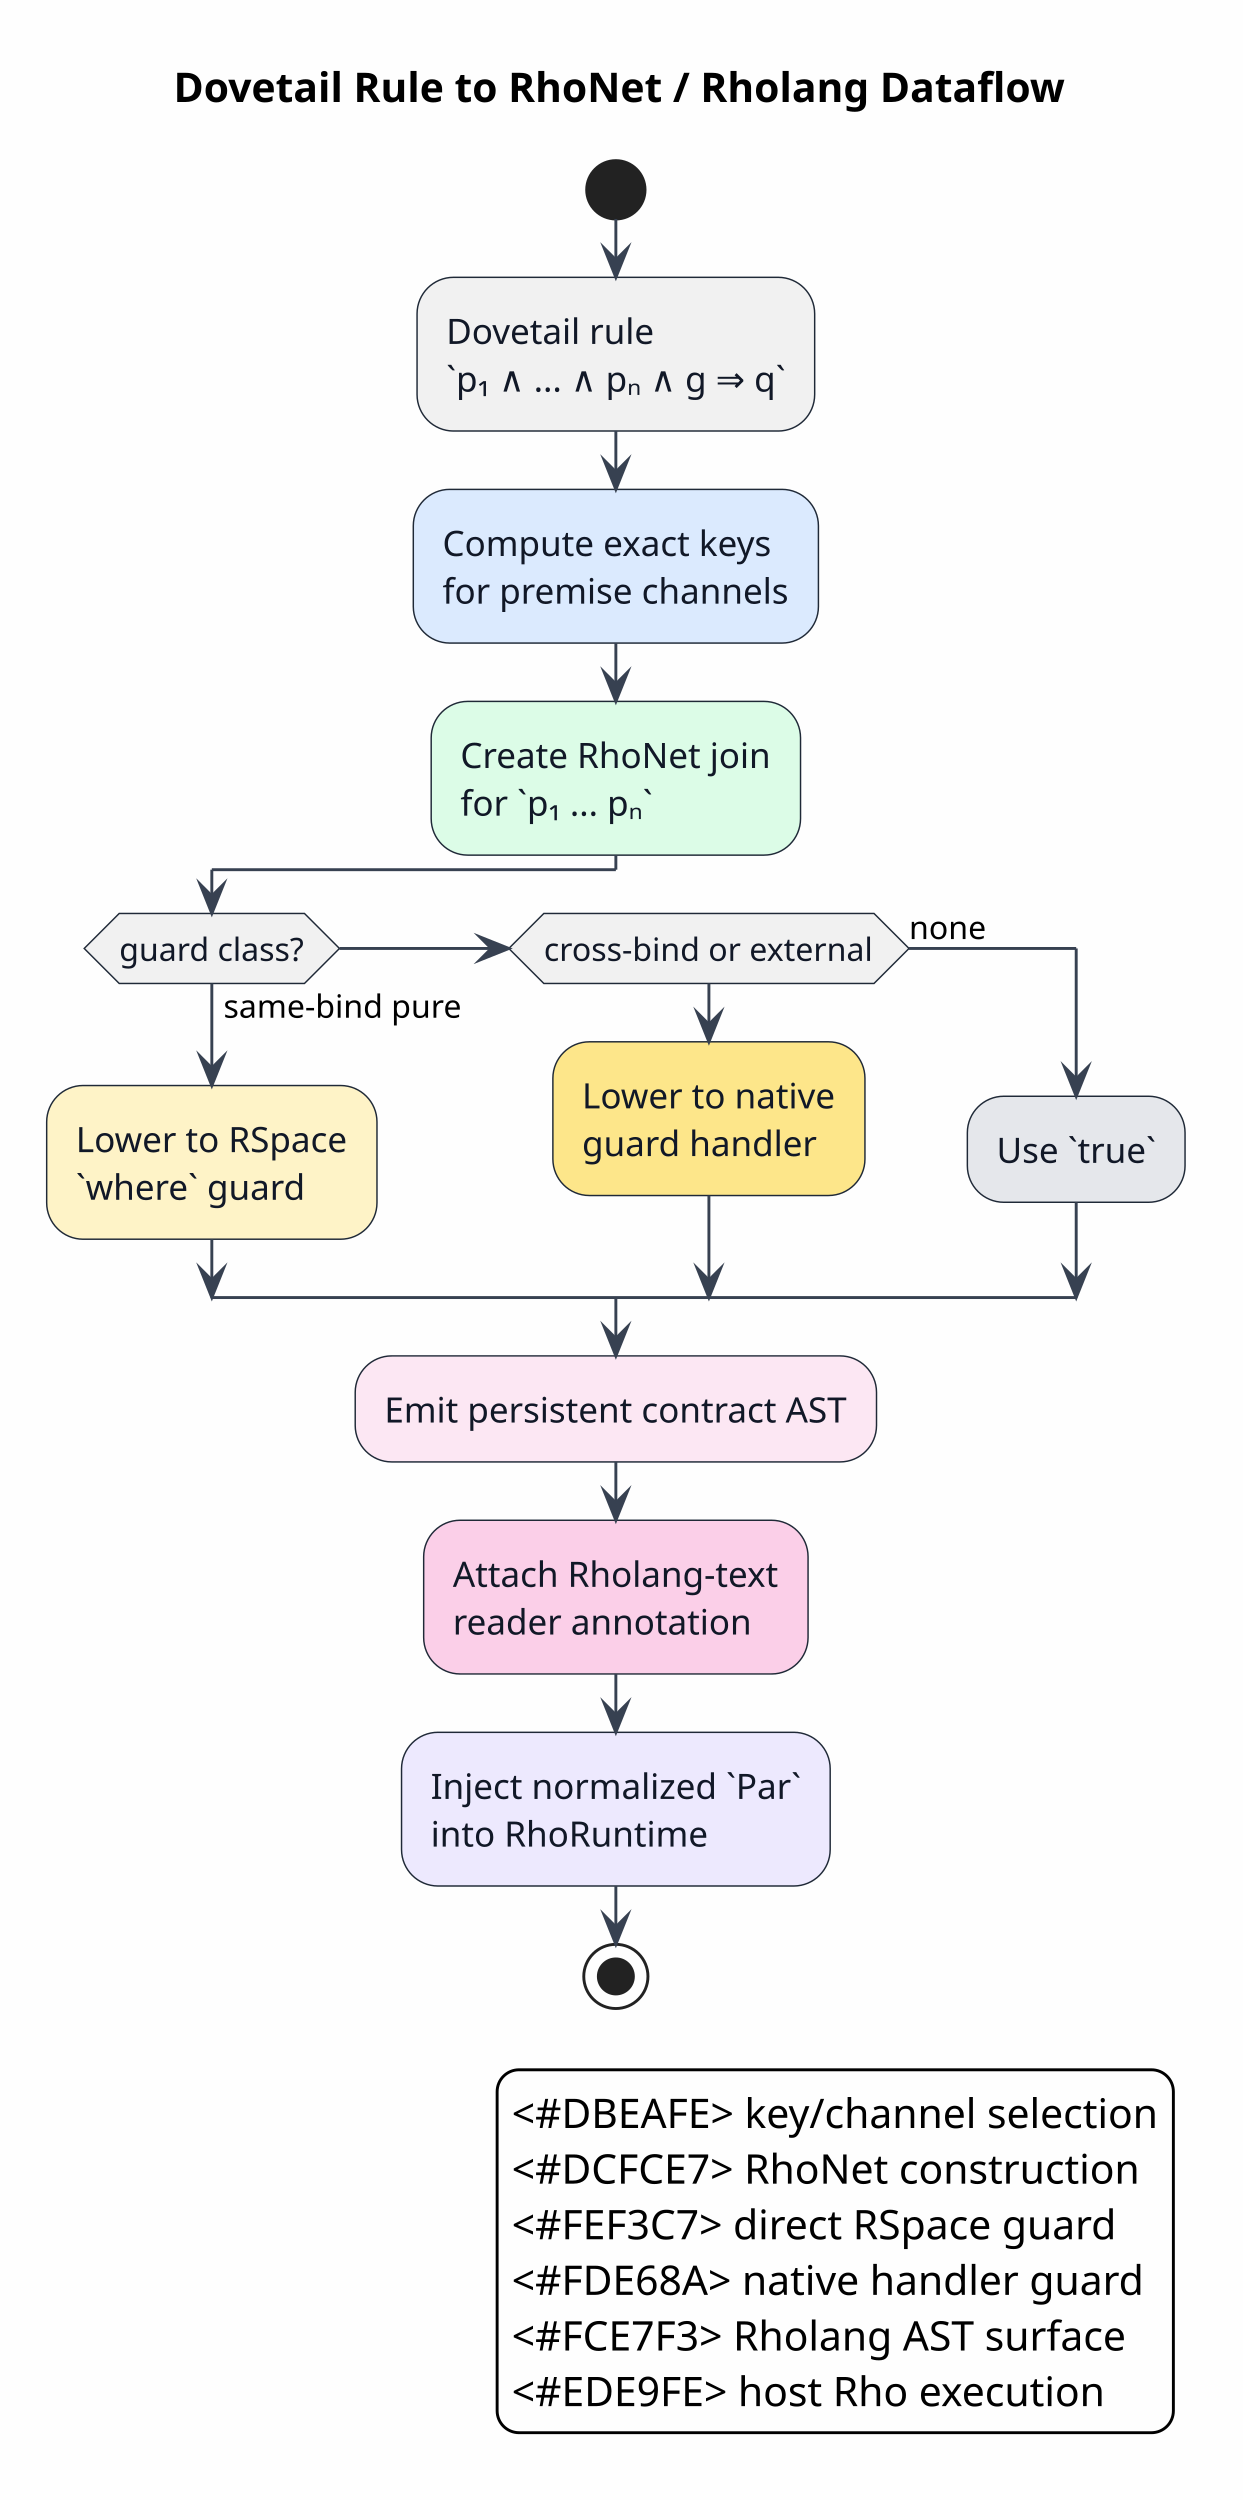
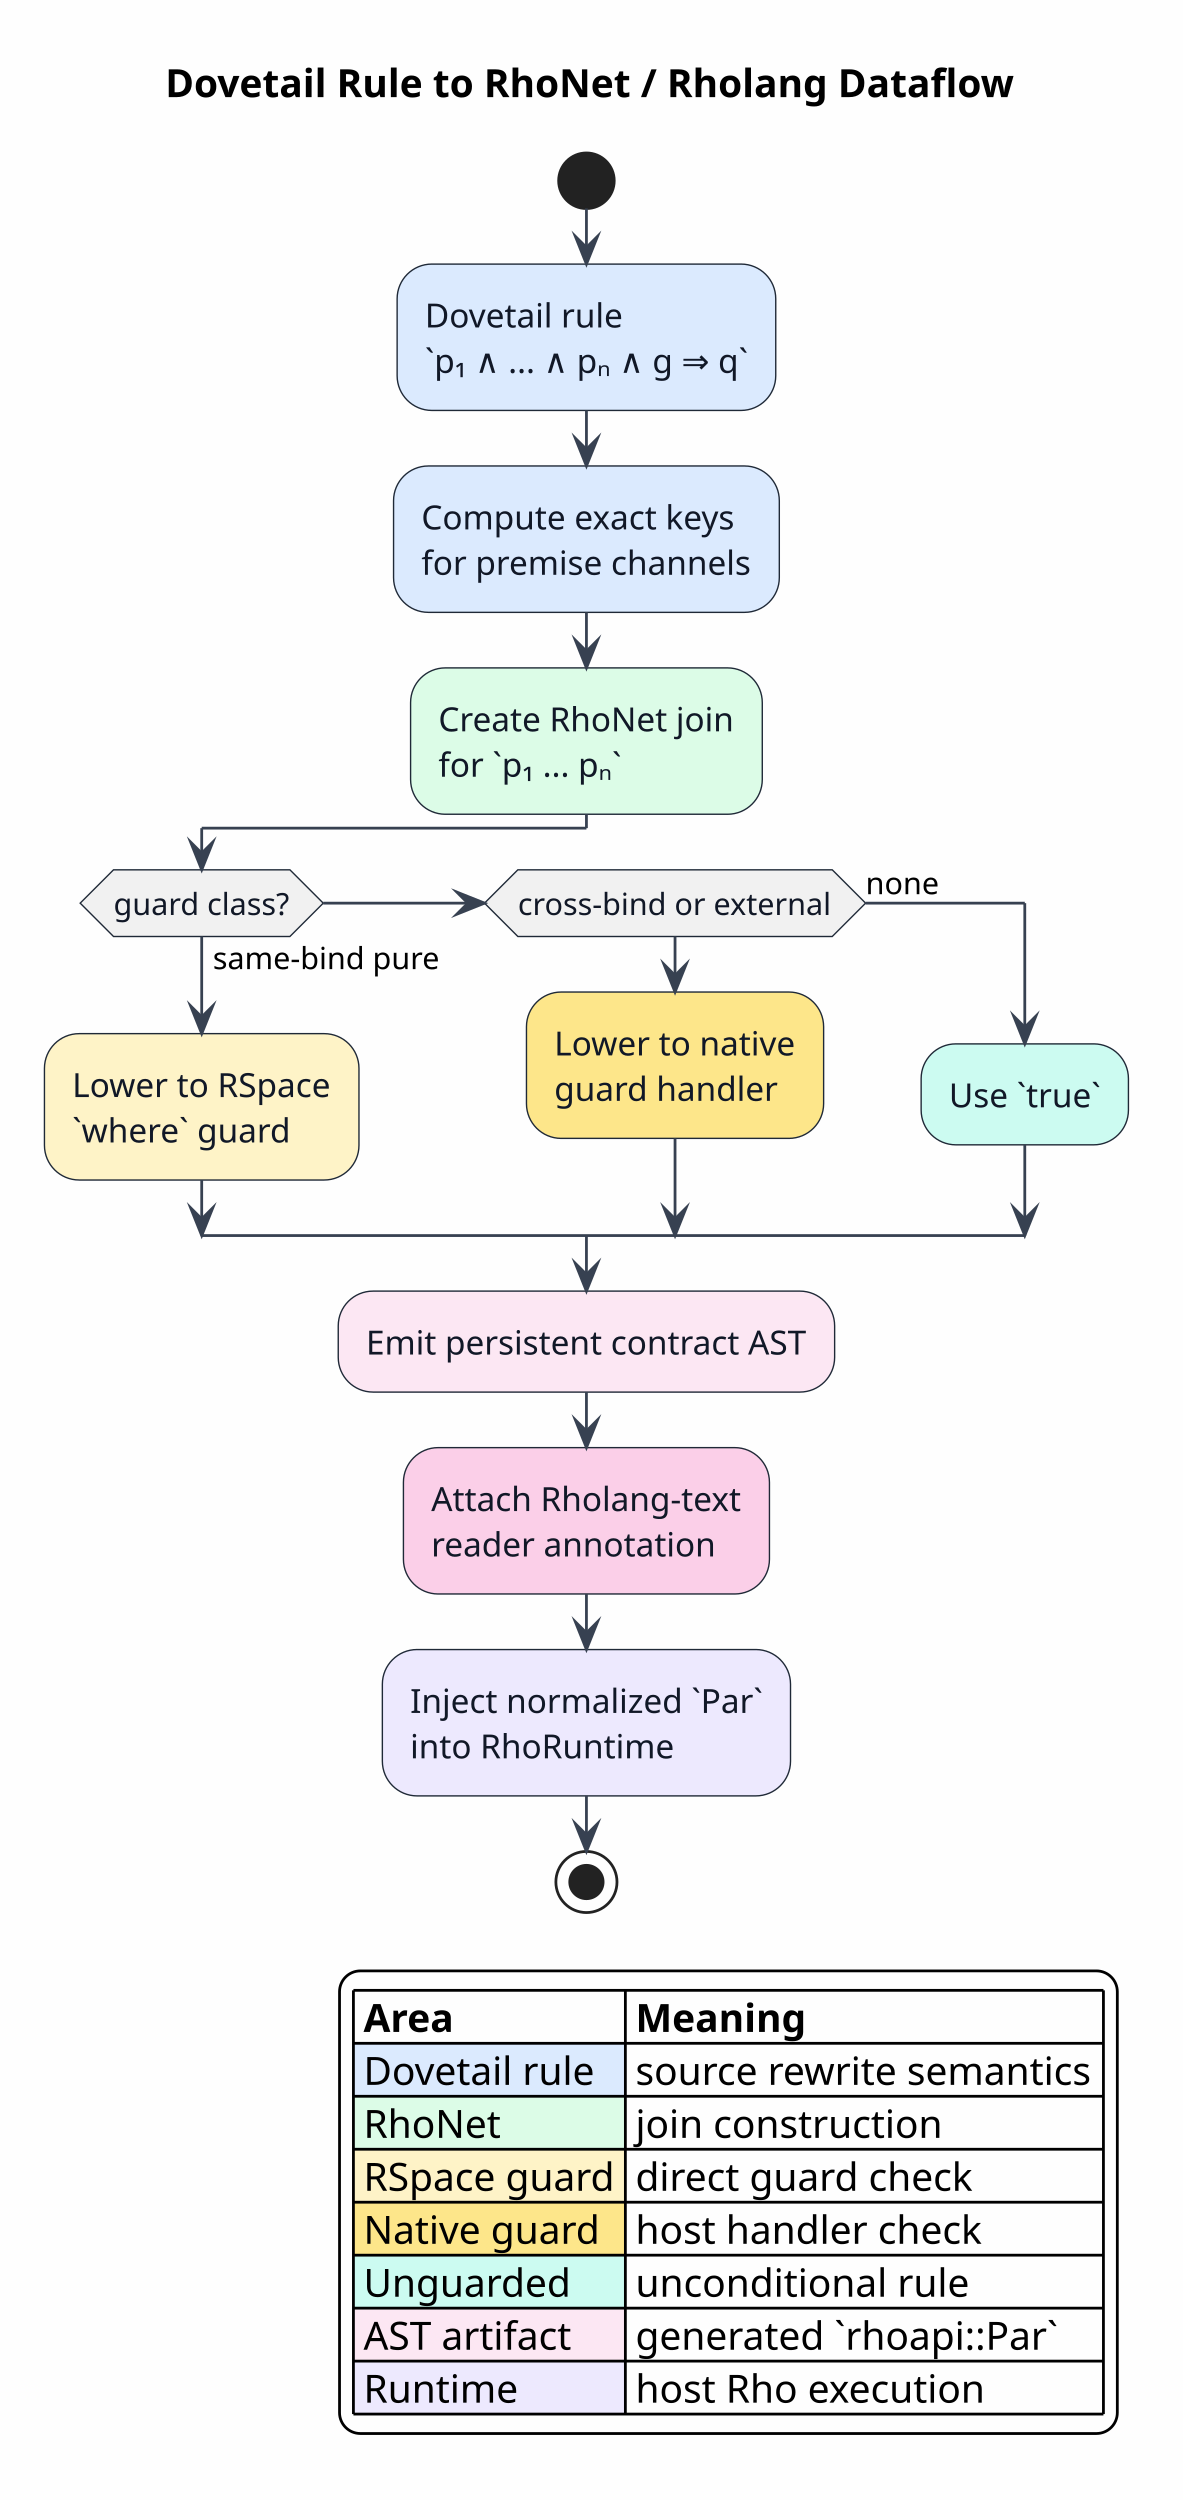
- <svg xmlns="http://www.w3.org/2000/svg" contentStyleType="text/css" data-diagram-type="ACTIVITY" height="857px" preserveAspectRatio="none" style="width:426px;height:857px;background:#FEFEFE;" version="1.1" viewBox="0 0 426 857" width="426px" zoomAndPan="magnify">
+ <svg xmlns="http://www.w3.org/2000/svg" contentStyleType="text/css" data-diagram-type="ACTIVITY" height="900px" preserveAspectRatio="none" style="width:426px;height:900px;background:#FEFEFE;" version="1.1" viewBox="0 0 426 900" width="426px" zoomAndPan="magnify">
  <defs />
  <g>
-     <rect fill="#FEFEFE" height="857" style="stroke:none;stroke-width:1;" width="426" x="0" y="0" />
+     <rect fill="#FEFEFE" height="900" style="stroke:none;stroke-width:1;" width="426" x="0" y="0" />
    <g class="title" data-source-line="1">
      <text fill="#000000" font-family="sans-serif" font-size="14" font-weight="700" lengthAdjust="spacing" textLength="305.269" x="59.483" y="34.966">Dovetail Rule to RhoNet / Rholang Dataflow</text>
    </g>
    <ellipse cx="211.117" cy="65.068" fill="#222222" rx="10" ry="10" style="stroke:#222222;stroke-width:1;" />
-     <rect fill="#F1F1F1" height="52.688" rx="12.5" ry="12.5" style="stroke:#1F2937;stroke-width:0.5;" width="136.301" x="142.967" y="95.068" />
+     <rect fill="#DBEAFE" height="52.688" rx="12.5" ry="12.5" style="stroke:#1F2937;stroke-width:0.5;" width="136.301" x="142.967" y="95.068" />
    <text fill="#111827" font-family="sans-serif" font-size="12" lengthAdjust="spacing" textLength="71.496" x="152.967" y="117.896">Dovetail rule</text>
    <text fill="#111827" font-family="sans-serif" font-size="12" lengthAdjust="spacing" textLength="116.301" x="152.967" y="134.24">`p₁ ∧ ... ∧ pₙ ∧ g ⇒ q`</text>
    <rect fill="#DBEAFE" height="52.688" rx="12.5" ry="12.5" style="stroke:#1F2937;stroke-width:0.5;" width="138.873" x="141.681" y="167.756" />
    <text fill="#111827" font-family="sans-serif" font-size="12" lengthAdjust="spacing" textLength="113.185" x="151.681" y="190.584">Compute exact keys</text>
    <text fill="#111827" font-family="sans-serif" font-size="12" lengthAdjust="spacing" textLength="118.873" x="151.681" y="206.928">for premise channels</text>
    <rect fill="#DCFCE7" height="52.688" rx="12.5" ry="12.5" style="stroke:#1F2937;stroke-width:0.5;" width="126.609" x="147.813" y="240.444" />
    <text fill="#111827" font-family="sans-serif" font-size="12" lengthAdjust="spacing" textLength="106.609" x="157.813" y="263.272">Create RhoNet join</text>
    <text fill="#111827" font-family="sans-serif" font-size="12" lengthAdjust="spacing" textLength="65.88" x="157.813" y="279.617">for `p₁ ... pₙ`</text>
    <polygon fill="#F1F1F1" points="40.863,313.133,104.366,313.133,116.366,325.133,104.366,337.133,40.863,337.133,28.863,325.133,40.863,313.133" style="stroke:#1F2937;stroke-width:0.5;stroke-linejoin:miter;stroke-miterlimit:10;" />
    <text fill="#000000" font-family="sans-serif" font-size="11" lengthAdjust="spacing" textLength="81.806" x="76.614" y="348.892">same-bind pure</text>
    <text fill="#111827" font-family="sans-serif" font-size="11" lengthAdjust="spacing" textLength="63.503" x="40.863" y="329.401">guard class?</text>
    <rect fill="#FEF3C7" height="52.688" rx="12.5" ry="12.5" style="stroke:#1F2937;stroke-width:0.5;" width="113.229" x="16" y="372.115" />
    <text fill="#111827" font-family="sans-serif" font-size="12" lengthAdjust="spacing" textLength="93.229" x="26" y="394.943">Lower to RSpace</text>
    <text fill="#111827" font-family="sans-serif" font-size="12" lengthAdjust="spacing" textLength="79.069" x="26" y="411.287">`where` guard</text>
    <polygon fill="#F1F1F1" points="186.421,313.133,299.61,313.133,311.61,325.133,299.61,337.133,186.421,337.133,174.421,325.133,186.421,313.133" style="stroke:#1F2937;stroke-width:0.5;stroke-linejoin:miter;stroke-miterlimit:10;" />
    <text fill="#111827" font-family="sans-serif" font-size="11" lengthAdjust="spacing" textLength="113.189" x="186.421" y="329.401">cross-bind or external</text>
    <text fill="#000000" font-family="sans-serif" font-size="11" lengthAdjust="spacing" textLength="26.455" x="311.61" y="321.91">none</text>
    <rect fill="#FDE68A" height="52.688" rx="12.5" ry="12.5" style="stroke:#1F2937;stroke-width:0.5;" width="106.977" x="189.527" y="357.133" />
    <text fill="#111827" font-family="sans-serif" font-size="12" lengthAdjust="spacing" textLength="86.977" x="199.527" y="379.961">Lower to native</text>
    <text fill="#111827" font-family="sans-serif" font-size="12" lengthAdjust="spacing" textLength="80.749" x="199.527" y="396.305">guard handler</text>
-     <rect fill="#E5E7EB" height="36.344" rx="12.5" ry="12.5" style="stroke:#1F2937;stroke-width:0.5;" width="74.624" x="331.61" y="375.796" />
+     <rect fill="#CCFBF1" height="36.344" rx="12.5" ry="12.5" style="stroke:#1F2937;stroke-width:0.5;" width="74.624" x="331.61" y="375.796" />
    <text fill="#111827" font-family="sans-serif" font-size="12" lengthAdjust="spacing" textLength="54.624" x="341.61" y="398.624">Use `true`</text>
    <rect fill="#FCE7F3" height="36.344" rx="12.5" ry="12.5" style="stroke:#1F2937;stroke-width:0.5;" width="178.701" x="121.767" y="464.803" />
    <text fill="#111827" font-family="sans-serif" font-size="12" lengthAdjust="spacing" textLength="158.701" x="131.767" y="487.631">Emit persistent contract AST</text>
    <rect fill="#FBCFE8" height="52.688" rx="12.5" ry="12.5" style="stroke:#1F2937;stroke-width:0.5;" width="131.769" x="145.233" y="521.147" />
    <text fill="#111827" font-family="sans-serif" font-size="12" lengthAdjust="spacing" textLength="111.769" x="155.233" y="543.975">Attach Rholang-text</text>
    <text fill="#111827" font-family="sans-serif" font-size="12" lengthAdjust="spacing" textLength="102.673" x="155.233" y="560.319">reader annotation</text>
    <rect fill="#EDE9FE" height="52.688" rx="12.5" ry="12.5" style="stroke:#1F2937;stroke-width:0.5;" width="146.937" x="137.649" y="593.835" />
    <text fill="#111827" font-family="sans-serif" font-size="12" lengthAdjust="spacing" textLength="126.937" x="147.649" y="616.663">Inject normalized `Par`</text>
    <text fill="#111827" font-family="sans-serif" font-size="12" lengthAdjust="spacing" textLength="95.077" x="147.649" y="633.007">into RhoRuntime</text>
    <ellipse cx="211.117" cy="677.523" fill="none" rx="11" ry="11" style="stroke:#222222;stroke-width:1;" />
    <ellipse cx="211.117" cy="677.523" fill="#222222" rx="6" ry="6" style="stroke:#222222;stroke-width:1;" />
    <line style="stroke:#374151;stroke-width:1;" x1="211.117" x2="211.117" y1="75.068" y2="95.068" />
    <polygon fill="#374151" points="207.117,85.068,211.117,95.068,215.117,85.068,211.117,89.068" style="stroke:#374151;stroke-width:1;stroke-linejoin:miter;stroke-miterlimit:10;" />
    <line style="stroke:#374151;stroke-width:1;" x1="211.117" x2="211.117" y1="147.756" y2="167.756" />
    <polygon fill="#374151" points="207.117,157.756,211.117,167.756,215.117,157.756,211.117,161.756" style="stroke:#374151;stroke-width:1;stroke-linejoin:miter;stroke-miterlimit:10;" />
    <line style="stroke:#374151;stroke-width:1;" x1="211.117" x2="211.117" y1="220.444" y2="240.444" />
    <polygon fill="#374151" points="207.117,230.444,211.117,240.444,215.117,230.444,211.117,234.444" style="stroke:#374151;stroke-width:1;stroke-linejoin:miter;stroke-miterlimit:10;" />
    <line style="stroke:#374151;stroke-width:1;" x1="72.614" x2="72.614" y1="337.133" y2="372.115" />
    <polygon fill="#374151" points="68.614,362.115,72.614,372.115,76.614,362.115,72.614,366.115" style="stroke:#374151;stroke-width:1;stroke-linejoin:miter;stroke-miterlimit:10;" />
    <line style="stroke:#374151;stroke-width:1;" x1="72.614" x2="72.614" y1="424.803" y2="444.803" />
    <polygon fill="#374151" points="68.614,434.803,72.614,444.803,76.614,434.803,72.614,438.803" style="stroke:#374151;stroke-width:1;stroke-linejoin:miter;stroke-miterlimit:10;" />
    <line style="stroke:#374151;stroke-width:1;" x1="243.015" x2="243.015" y1="337.133" y2="357.133" />
    <polygon fill="#374151" points="239.015,347.133,243.015,357.133,247.015,347.133,243.015,351.133" style="stroke:#374151;stroke-width:1;stroke-linejoin:miter;stroke-miterlimit:10;" />
    <line style="stroke:#374151;stroke-width:1;" x1="243.015" x2="243.015" y1="409.821" y2="444.803" />
    <polygon fill="#374151" points="239.015,434.803,243.015,444.803,247.015,434.803,243.015,438.803" style="stroke:#374151;stroke-width:1;stroke-linejoin:miter;stroke-miterlimit:10;" />
    <line style="stroke:#374151;stroke-width:1;" x1="116.366" x2="174.421" y1="325.133" y2="325.133" />
    <polygon fill="#374151" points="164.421,321.133,174.421,325.133,164.421,329.133,168.421,325.133" style="stroke:#374151;stroke-width:1;stroke-linejoin:miter;stroke-miterlimit:10;" />
    <line style="stroke:#374151;stroke-width:1;" x1="211.117" x2="211.117" y1="293.133" y2="298.133" />
    <line style="stroke:#374151;stroke-width:1;" x1="211.117" x2="72.614" y1="298.133" y2="298.133" />
    <line style="stroke:#374151;stroke-width:1;" x1="72.614" x2="72.614" y1="298.133" y2="313.133" />
    <polygon fill="#374151" points="68.614,303.133,72.614,313.133,76.614,303.133,72.614,307.133" style="stroke:#374151;stroke-width:1;stroke-linejoin:miter;stroke-miterlimit:10;" />
    <line style="stroke:#374151;stroke-width:1;" x1="311.61" x2="368.922" y1="325.133" y2="325.133" />
    <line style="stroke:#374151;stroke-width:1;" x1="368.922" x2="368.922" y1="325.133" y2="375.796" />
    <polygon fill="#374151" points="364.922,365.796,368.922,375.796,372.922,365.796,368.922,369.796" style="stroke:#374151;stroke-width:1;stroke-linejoin:miter;stroke-miterlimit:10;" />
    <line style="stroke:#374151;stroke-width:1;" x1="368.922" x2="368.922" y1="412.14" y2="444.803" />
    <polygon fill="#374151" points="364.922,434.803,368.922,444.803,372.922,434.803,368.922,438.803" style="stroke:#374151;stroke-width:1;stroke-linejoin:miter;stroke-miterlimit:10;" />
    <line style="stroke:#374151;stroke-width:1;" x1="72.614" x2="368.922" y1="444.803" y2="444.803" />
    <line style="stroke:#374151;stroke-width:1;" x1="211.117" x2="211.117" y1="444.803" y2="464.803" />
    <polygon fill="#374151" points="207.117,454.803,211.117,464.803,215.117,454.803,211.117,458.803" style="stroke:#374151;stroke-width:1;stroke-linejoin:miter;stroke-miterlimit:10;" />
    <line style="stroke:#374151;stroke-width:1;" x1="211.117" x2="211.117" y1="501.147" y2="521.147" />
    <polygon fill="#374151" points="207.117,511.147,211.117,521.147,215.117,511.147,211.117,515.147" style="stroke:#374151;stroke-width:1;stroke-linejoin:miter;stroke-miterlimit:10;" />
    <line style="stroke:#374151;stroke-width:1;" x1="211.117" x2="211.117" y1="573.835" y2="593.835" />
    <polygon fill="#374151" points="207.117,583.835,211.117,593.835,215.117,583.835,211.117,587.835" style="stroke:#374151;stroke-width:1;stroke-linejoin:miter;stroke-miterlimit:10;" />
    <line style="stroke:#374151;stroke-width:1;" x1="211.117" x2="211.117" y1="646.523" y2="666.523" />
    <polygon fill="#374151" points="207.117,656.523,211.117,666.523,215.117,656.523,211.117,660.523" style="stroke:#374151;stroke-width:1;stroke-linejoin:miter;stroke-miterlimit:10;" />
    <g class="legend" data-source-line="27">
-       <rect fill="none" height="124.407" rx="7.5" ry="7.5" style="stroke:#000000;stroke-width:1;" width="231.815" x="170.419" y="709.523" />
-       <text fill="#000000" font-family="sans-serif" font-size="14" lengthAdjust="spacing" textLength="221.815" x="175.419" y="729.489">&lt;#DBEAFE&gt; key/channel selection</text>
-       <text fill="#000000" font-family="sans-serif" font-size="14" lengthAdjust="spacing" textLength="215.277" x="175.419" y="748.557">&lt;#DCFCE7&gt; RhoNet construction</text>
-       <text fill="#000000" font-family="sans-serif" font-size="14" lengthAdjust="spacing" textLength="207.815" x="175.419" y="767.625">&lt;#FEF3C7&gt; direct RSpace guard</text>
-       <text fill="#000000" font-family="sans-serif" font-size="14" lengthAdjust="spacing" textLength="216.957" x="175.419" y="786.693">&lt;#FDE68A&gt; native handler guard</text>
-       <text fill="#000000" font-family="sans-serif" font-size="14" lengthAdjust="spacing" textLength="210.559" x="175.419" y="805.761">&lt;#FCE7F3&gt; Rholang AST surface</text>
-       <text fill="#000000" font-family="sans-serif" font-size="14" lengthAdjust="spacing" textLength="203.895" x="175.419" y="824.829">&lt;#EDE9FE&gt; host Rho execution</text>
+       <rect fill="none" height="166.543" rx="7.5" ry="7.5" style="stroke:#000000;stroke-width:1;" width="280.003" x="122.231" y="709.523" />
+       <text fill="#000000" font-family="sans-serif" font-size="14" font-weight="700" lengthAdjust="spacing" textLength="32.69" x="130.871" y="731.489">Area</text>
+       <text fill="#000000" font-family="sans-serif" font-size="14" font-weight="700" lengthAdjust="spacing" textLength="61.18" x="228.773" y="731.489">Meaning</text>
+       <rect fill="#DBEAFE" height="19.068" style="stroke:none;stroke-width:1;" width="97.902" x="127.231" y="735.591" />
+       <text fill="#000000" font-family="sans-serif" font-size="14" lengthAdjust="spacing" textLength="83.412" x="130.871" y="750.557">Dovetail rule</text>
+       <text fill="#000000" font-family="sans-serif" font-size="14" lengthAdjust="spacing" textLength="164.821" x="228.773" y="750.557">source rewrite semantics</text>
+       <rect fill="#DCFCE7" height="19.068" style="stroke:none;stroke-width:1;" width="97.902" x="127.231" y="754.659" />
+       <text fill="#000000" font-family="sans-serif" font-size="14" lengthAdjust="spacing" textLength="49.42" x="130.871" y="769.625">RhoNet</text>
+       <text fill="#000000" font-family="sans-serif" font-size="14" lengthAdjust="spacing" textLength="110.53" x="228.773" y="769.625">join construction</text>
+       <rect fill="#FEF3C7" height="19.068" style="stroke:none;stroke-width:1;" width="97.902" x="127.231" y="773.727" />
+       <text fill="#000000" font-family="sans-serif" font-size="14" lengthAdjust="spacing" textLength="90.622" x="130.871" y="788.693">RSpace guard</text>
+       <text fill="#000000" font-family="sans-serif" font-size="14" lengthAdjust="spacing" textLength="121.925" x="228.773" y="788.693">direct guard check</text>
+       <rect fill="#FDE68A" height="19.068" style="stroke:none;stroke-width:1;" width="97.902" x="127.231" y="792.795" />
+       <text fill="#000000" font-family="sans-serif" font-size="14" lengthAdjust="spacing" textLength="85.316" x="130.871" y="807.761">Native guard</text>
+       <text fill="#000000" font-family="sans-serif" font-size="14" lengthAdjust="spacing" textLength="124.683" x="228.773" y="807.761">host handler check</text>
+       <rect fill="#CCFBF1" height="19.068" style="stroke:none;stroke-width:1;" width="97.902" x="127.231" y="811.863" />
+       <text fill="#000000" font-family="sans-serif" font-size="14" lengthAdjust="spacing" textLength="74.9" x="130.871" y="826.829">Unguarded</text>
+       <text fill="#000000" font-family="sans-serif" font-size="14" lengthAdjust="spacing" textLength="120.204" x="228.773" y="826.829">unconditional rule</text>
+       <rect fill="#FCE7F3" height="19.068" style="stroke:none;stroke-width:1;" width="97.902" x="127.231" y="830.931" />
+       <text fill="#000000" font-family="sans-serif" font-size="14" lengthAdjust="spacing" textLength="74.802" x="130.871" y="845.897">AST artifact</text>
+       <text fill="#000000" font-family="sans-serif" font-size="14" lengthAdjust="spacing" textLength="152.347" x="228.773" y="845.897">generated `rhoapi::Par`</text>
+       <rect fill="#EDE9FE" height="19.068" style="stroke:none;stroke-width:1;" width="97.902" x="127.231" y="849.999" />
+       <text fill="#000000" font-family="sans-serif" font-size="14" lengthAdjust="spacing" textLength="55.664" x="130.871" y="864.965">Runtime</text>
+       <text fill="#000000" font-family="sans-serif" font-size="14" lengthAdjust="spacing" textLength="126.35" x="228.773" y="864.965">host Rho execution</text>
+       <line style="stroke:#000000;stroke-width:1;" x1="127.231" x2="397.234" y1="716.523" y2="716.523" />
+       <line style="stroke:#000000;stroke-width:1;" x1="127.231" x2="397.234" y1="735.591" y2="735.591" />
+       <line style="stroke:#000000;stroke-width:1;" x1="127.231" x2="397.234" y1="754.659" y2="754.659" />
+       <line style="stroke:#000000;stroke-width:1;" x1="127.231" x2="397.234" y1="773.727" y2="773.727" />
+       <line style="stroke:#000000;stroke-width:1;" x1="127.231" x2="397.234" y1="792.795" y2="792.795" />
+       <line style="stroke:#000000;stroke-width:1;" x1="127.231" x2="397.234" y1="811.863" y2="811.863" />
+       <line style="stroke:#000000;stroke-width:1;" x1="127.231" x2="397.234" y1="830.931" y2="830.931" />
+       <line style="stroke:#000000;stroke-width:1;" x1="127.231" x2="397.234" y1="849.999" y2="849.999" />
+       <line style="stroke:#000000;stroke-width:1;" x1="127.231" x2="397.234" y1="869.067" y2="869.067" />
+       <line style="stroke:#000000;stroke-width:1;" x1="127.231" x2="127.231" y1="716.523" y2="869.067" />
+       <line style="stroke:#000000;stroke-width:1;" x1="225.133" x2="225.133" y1="716.523" y2="869.067" />
+       <line style="stroke:#000000;stroke-width:1;" x1="397.234" x2="397.234" y1="716.523" y2="869.067" />
    </g>
  </g>
</svg>
